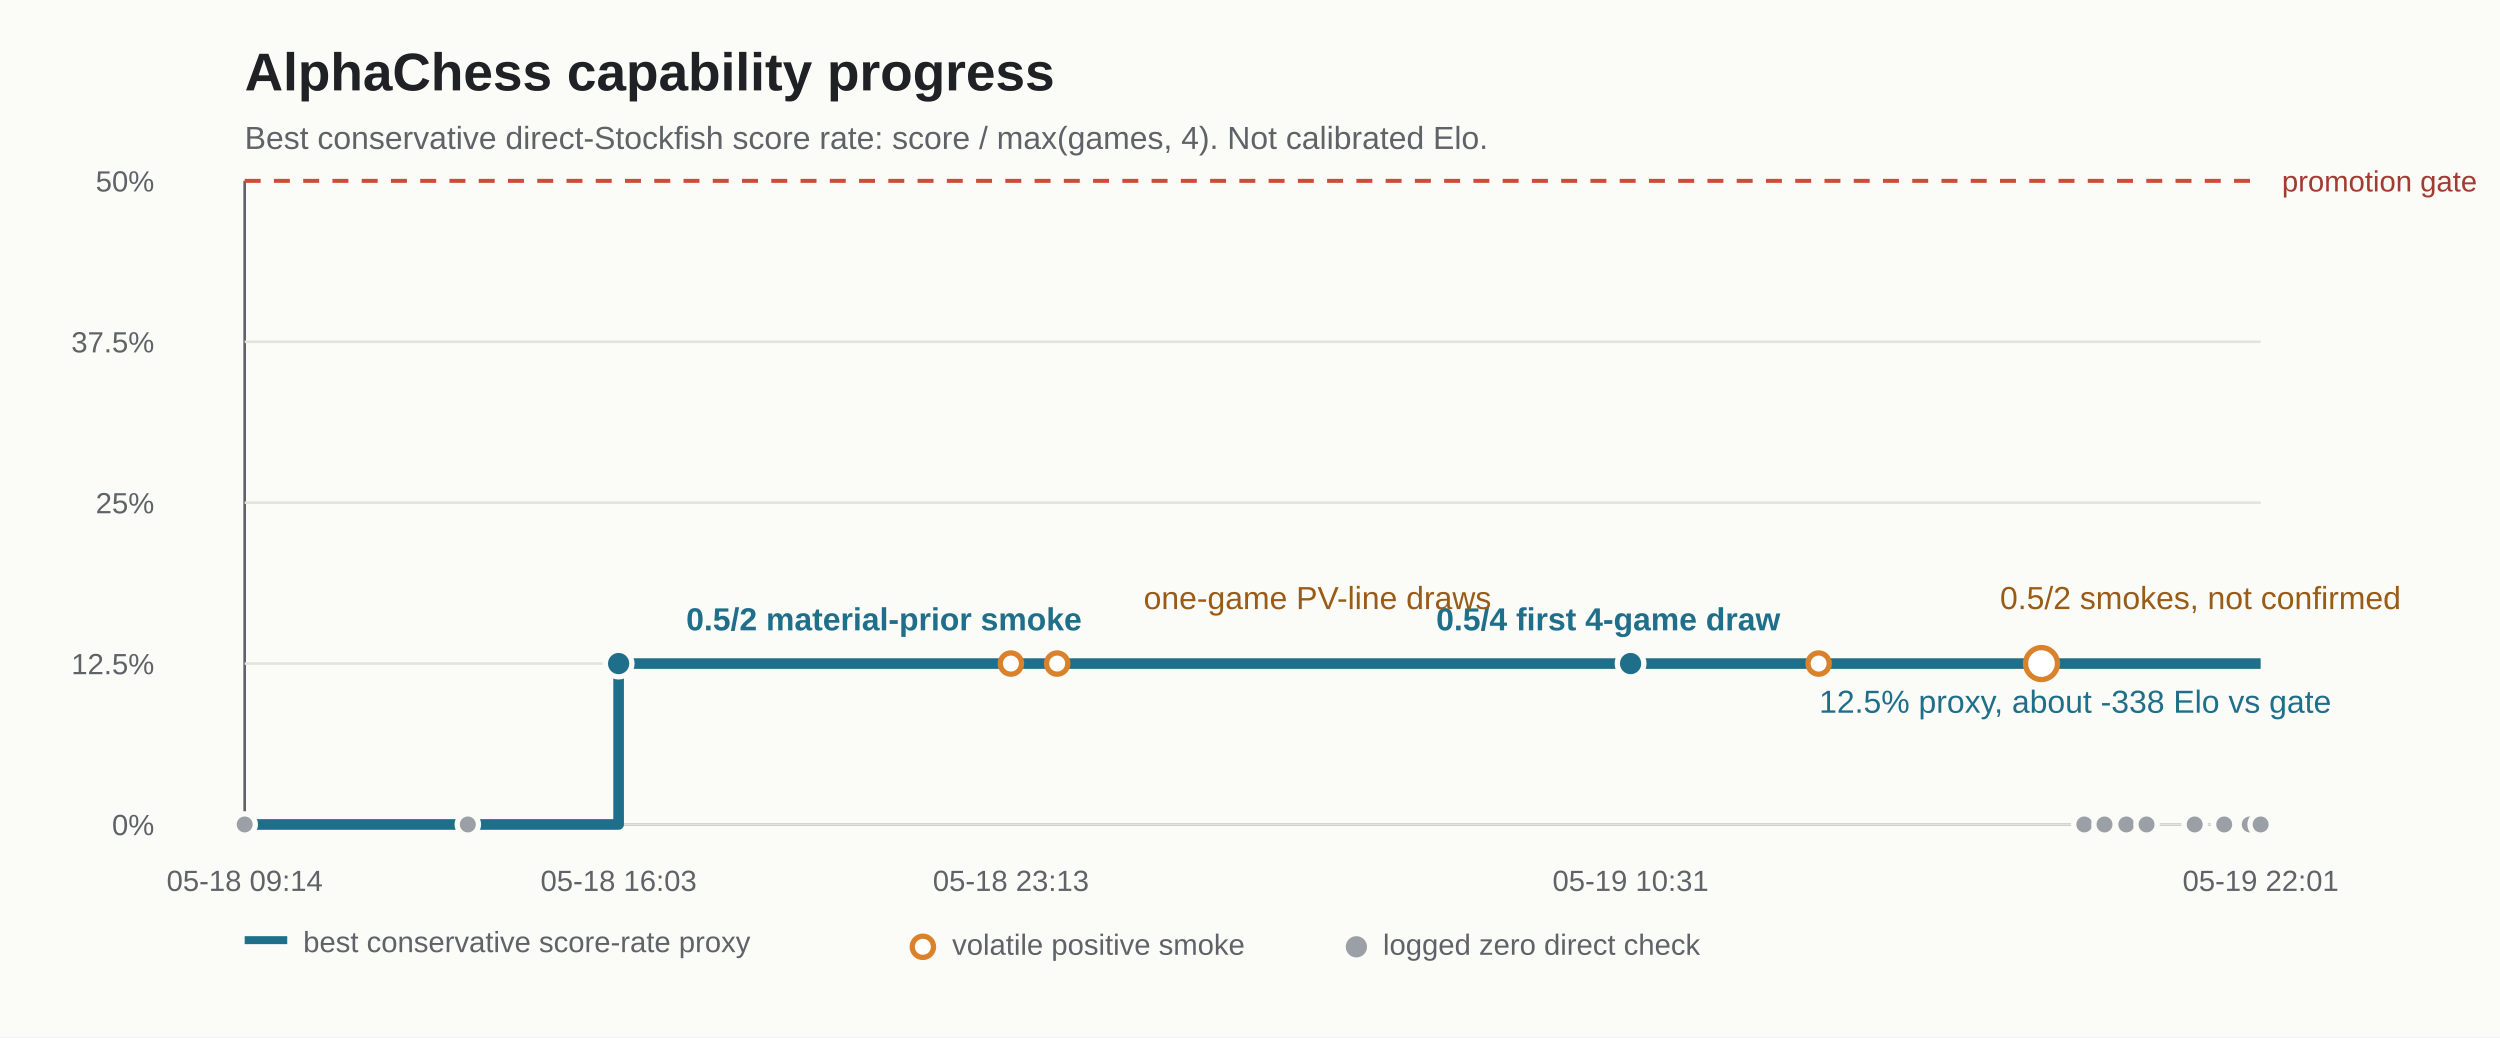
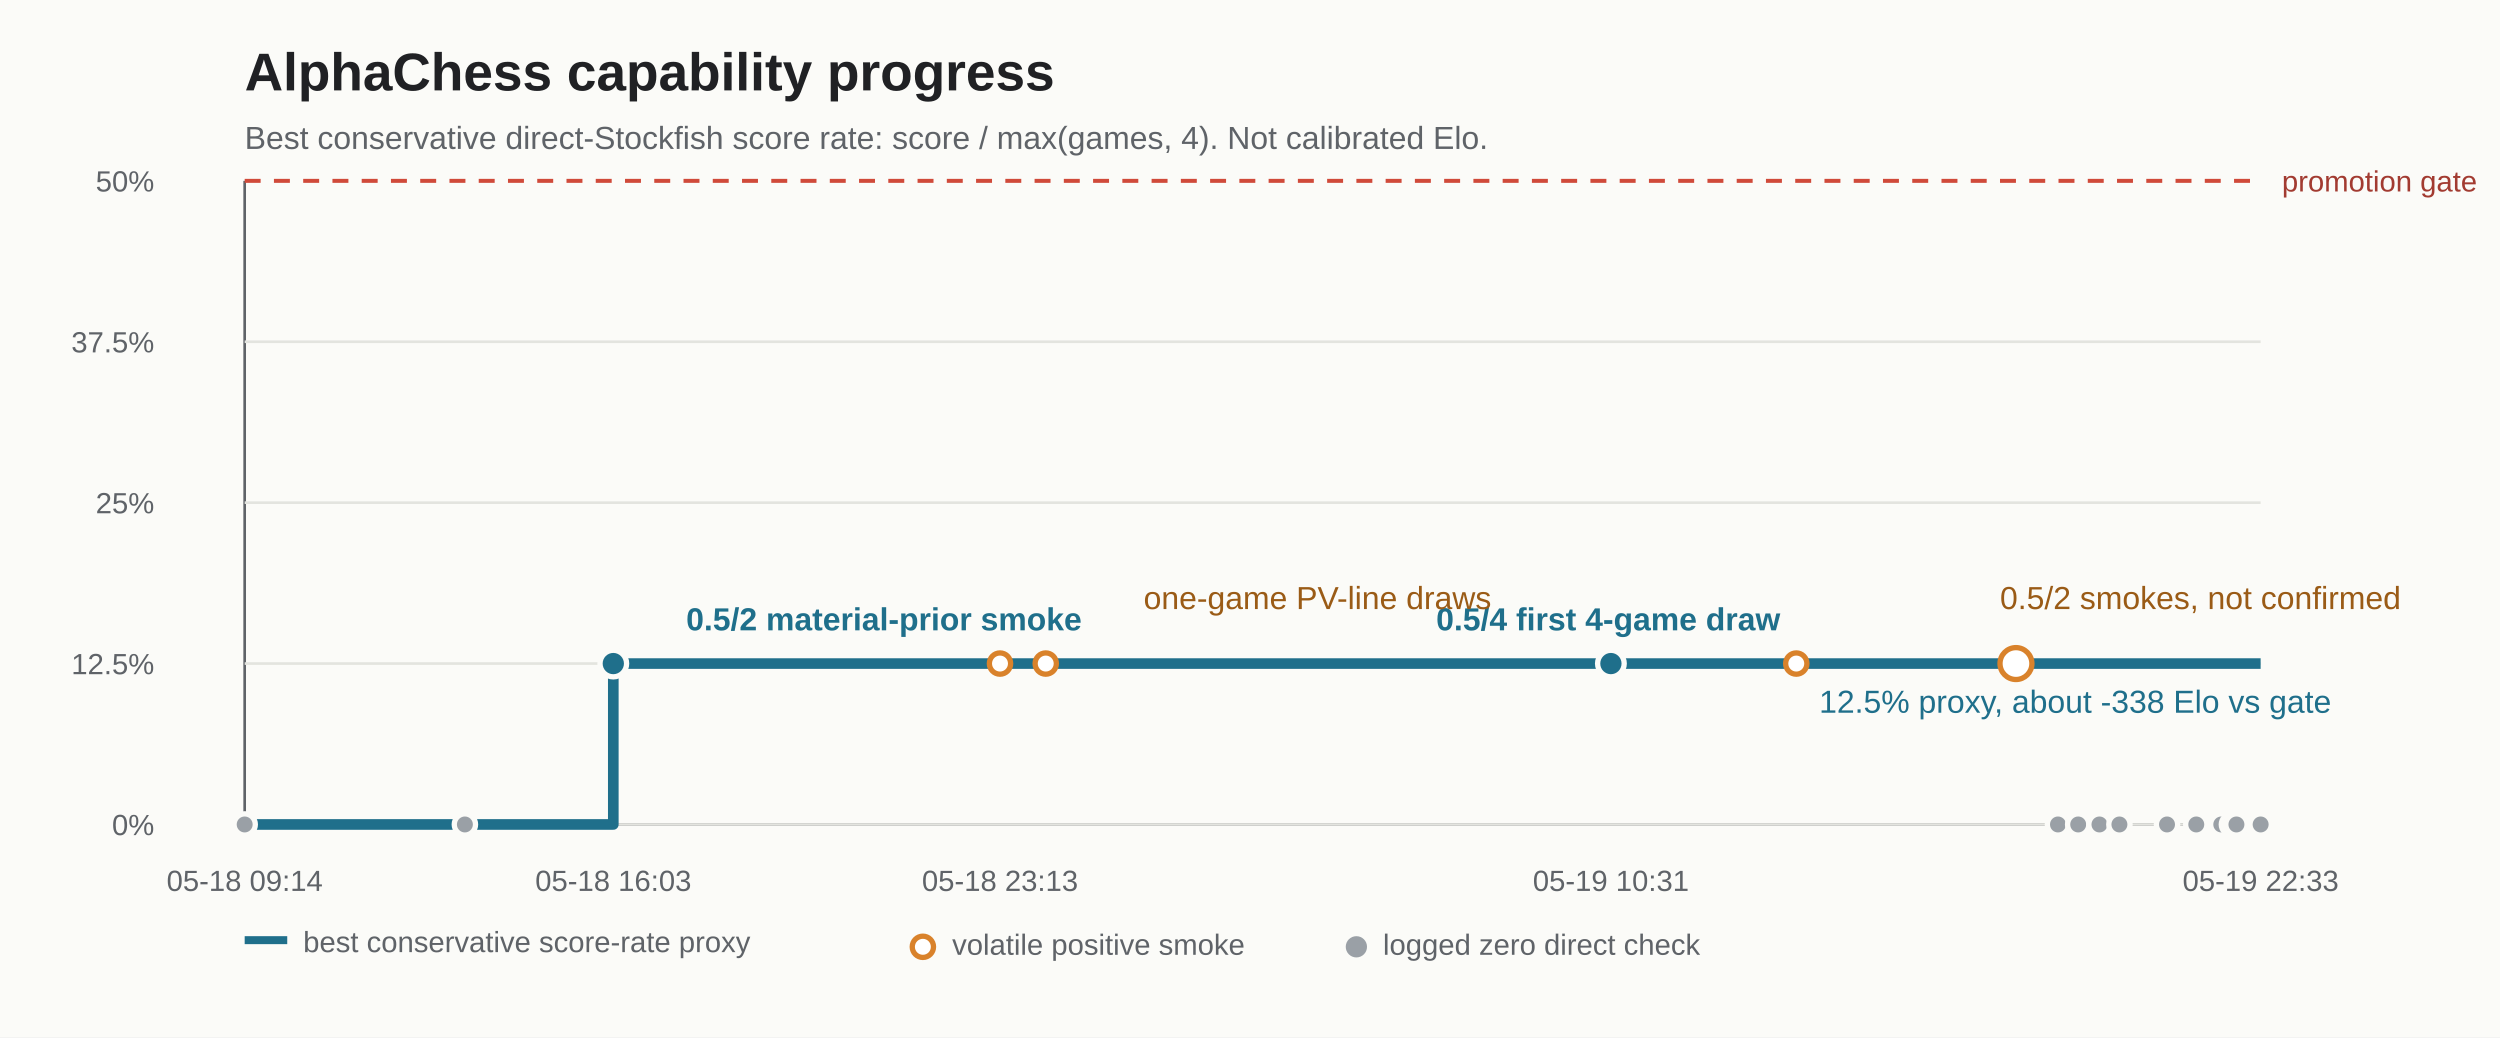
<svg xmlns="http://www.w3.org/2000/svg" width="940" height="390" viewBox="0 0 940 390" role="img" aria-labelledby="title desc">
  <rect width="940" height="390" fill="#fbfbf8" />
  <text x="92" y="34" font-family="Arial, sans-serif" font-size="20" font-weight="700" fill="#202124">AlphaChess capability progress</text>
  <text x="92" y="56" font-family="Arial, sans-serif" font-size="12" fill="#5f6368">Best conservative direct-Stockfish score rate: score / max(games, 4). Not calibrated Elo.</text>
  <g font-family="Arial, sans-serif" font-size="11" fill="#5f6368">
    <line x1="92" y1="68" x2="92" y2="310" stroke="#5f6368" stroke-width="1" />
    <line x1="92" y1="310" x2="850" y2="310" stroke="#5f6368" stroke-width="1" />
    <line x1="92" y1="68" x2="850" y2="68" stroke="#d04a3a" stroke-width="1.5" stroke-dasharray="6 5" />
    <line x1="92" y1="128.5" x2="850" y2="128.5" stroke="#e3e4df" stroke-width="1" />
    <line x1="92" y1="189" x2="850" y2="189" stroke="#e3e4df" stroke-width="1" />
    <line x1="92" y1="249.5" x2="850" y2="249.5" stroke="#e3e4df" stroke-width="1" />
    <line x1="92" y1="310" x2="850" y2="310" stroke="#e3e4df" stroke-width="1" />
    <text x="58" y="72" text-anchor="end">50%</text>
    <text x="58" y="132.5" text-anchor="end">37.5%</text>
    <text x="58" y="193" text-anchor="end">25%</text>
    <text x="58" y="253.5" text-anchor="end">12.5%</text>
    <text x="58" y="314" text-anchor="end">0%</text>
    <text x="858" y="72" fill="#a23b31">promotion gate</text>
    <text x="92" y="335" text-anchor="middle">05-18 09:14</text>
-     <text x="232.6" y="335" text-anchor="middle">05-18 16:03</text>
-     <text x="380.1" y="335" text-anchor="middle">05-18 23:13</text>
-     <text x="613.1" y="335" text-anchor="middle">05-19 10:31</text>
-     <text x="850" y="335" text-anchor="middle">05-19 22:01</text>
+     <text x="230.6" y="335" text-anchor="middle">05-18 16:03</text>
+     <text x="376" y="335" text-anchor="middle">05-18 23:13</text>
+     <text x="605.7" y="335" text-anchor="middle">05-19 10:31</text>
+     <text x="850" y="335" text-anchor="middle">05-19 22:33</text>
  </g>
-   <path d="M 92 310 L 232.6 310 L 232.6 249.5 L 850 249.5" fill="none" stroke="#1f6f8b" stroke-width="4" stroke-linejoin="round" />
+   <path d="M 92 310 L 230.6 310 L 230.6 249.5 L 850 249.5" fill="none" stroke="#1f6f8b" stroke-width="4" stroke-linejoin="round" />
  <g fill="#9aa0a6" stroke="#fbfbf8" stroke-width="2">
    <circle cx="92" cy="310" r="4" />
-     <circle cx="175.9" cy="310" r="4" />
-     <circle cx="783.7" cy="310" r="4" />
-     <circle cx="791.3" cy="310" r="4" />
-     <circle cx="799.5" cy="310" r="4" />
-     <circle cx="807.1" cy="310" r="4" />
-     <circle cx="825.2" cy="310" r="4" />
-     <circle cx="836.3" cy="310" r="4" />
-     <circle cx="845.9" cy="310" r="4" />
+     <circle cx="174.8" cy="310" r="4" />
+     <circle cx="773.8" cy="310" r="4" />
+     <circle cx="781.4" cy="310" r="4" />
+     <circle cx="789.4" cy="310" r="4" />
+     <circle cx="796.9" cy="310" r="4" />
+     <circle cx="814.8" cy="310" r="4" />
+     <circle cx="825.8" cy="310" r="4" />
+     <circle cx="835.2" cy="310" r="4" />
+     <circle cx="839.2" cy="310" r="4" />
+     <circle cx="840.9" cy="310" r="4" />
    <circle cx="850" cy="310" r="4" />
  </g>
  <g fill="#1f6f8b" stroke="#fbfbf8" stroke-width="2">
-     <circle cx="232.6" cy="249.5" r="5" />
-     <circle cx="613.1" cy="249.5" r="5" />
-     <circle cx="767.6" cy="249.5" r="5" />
+     <circle cx="230.6" cy="249.5" r="5" />
+     <circle cx="605.7" cy="249.5" r="5" />
+     <circle cx="758" cy="249.5" r="5" />
  </g>
  <g fill="#ffffff" stroke="#d9822b" stroke-width="2">
-     <circle cx="380.1" cy="249.5" r="4" />
-     <circle cx="397.5" cy="249.5" r="4" />
-     <circle cx="683.8" cy="249.5" r="4" />
-     <circle cx="767.6" cy="249.5" r="6" />
+     <circle cx="376" cy="249.5" r="4" />
+     <circle cx="393.2" cy="249.5" r="4" />
+     <circle cx="675.4" cy="249.5" r="4" />
+     <circle cx="758" cy="249.5" r="6" />
  </g>
  <g font-family="Arial, sans-serif" font-size="12" fill="#202124">
    <text x="258" y="237" font-weight="700" fill="#1f6f8b">0.5/2 material-prior smoke</text>
    <text x="540" y="237" font-weight="700" fill="#1f6f8b">0.5/4 first 4-game draw</text>
    <text x="684" y="268" fill="#1f6f8b">12.5% proxy, about -338 Elo vs gate</text>
    <text x="430" y="229" fill="#9a5b16">one-game PV-line draws</text>
    <text x="752" y="229" fill="#9a5b16">0.5/2 smokes, not confirmed</text>
  </g>
  <g font-family="Arial, sans-serif" font-size="11" fill="#5f6368">
    <rect x="92" y="352" width="16" height="3" fill="#1f6f8b" />
    <text x="114" y="358">best conservative score-rate proxy</text>
    <circle cx="347" cy="356" r="4" fill="#ffffff" stroke="#d9822b" stroke-width="2" />
    <text x="358" y="359">volatile positive smoke</text>
    <circle cx="510" cy="356" r="4" fill="#9aa0a6" />
    <text x="520" y="359">logged zero direct check</text>
  </g>
</svg>
